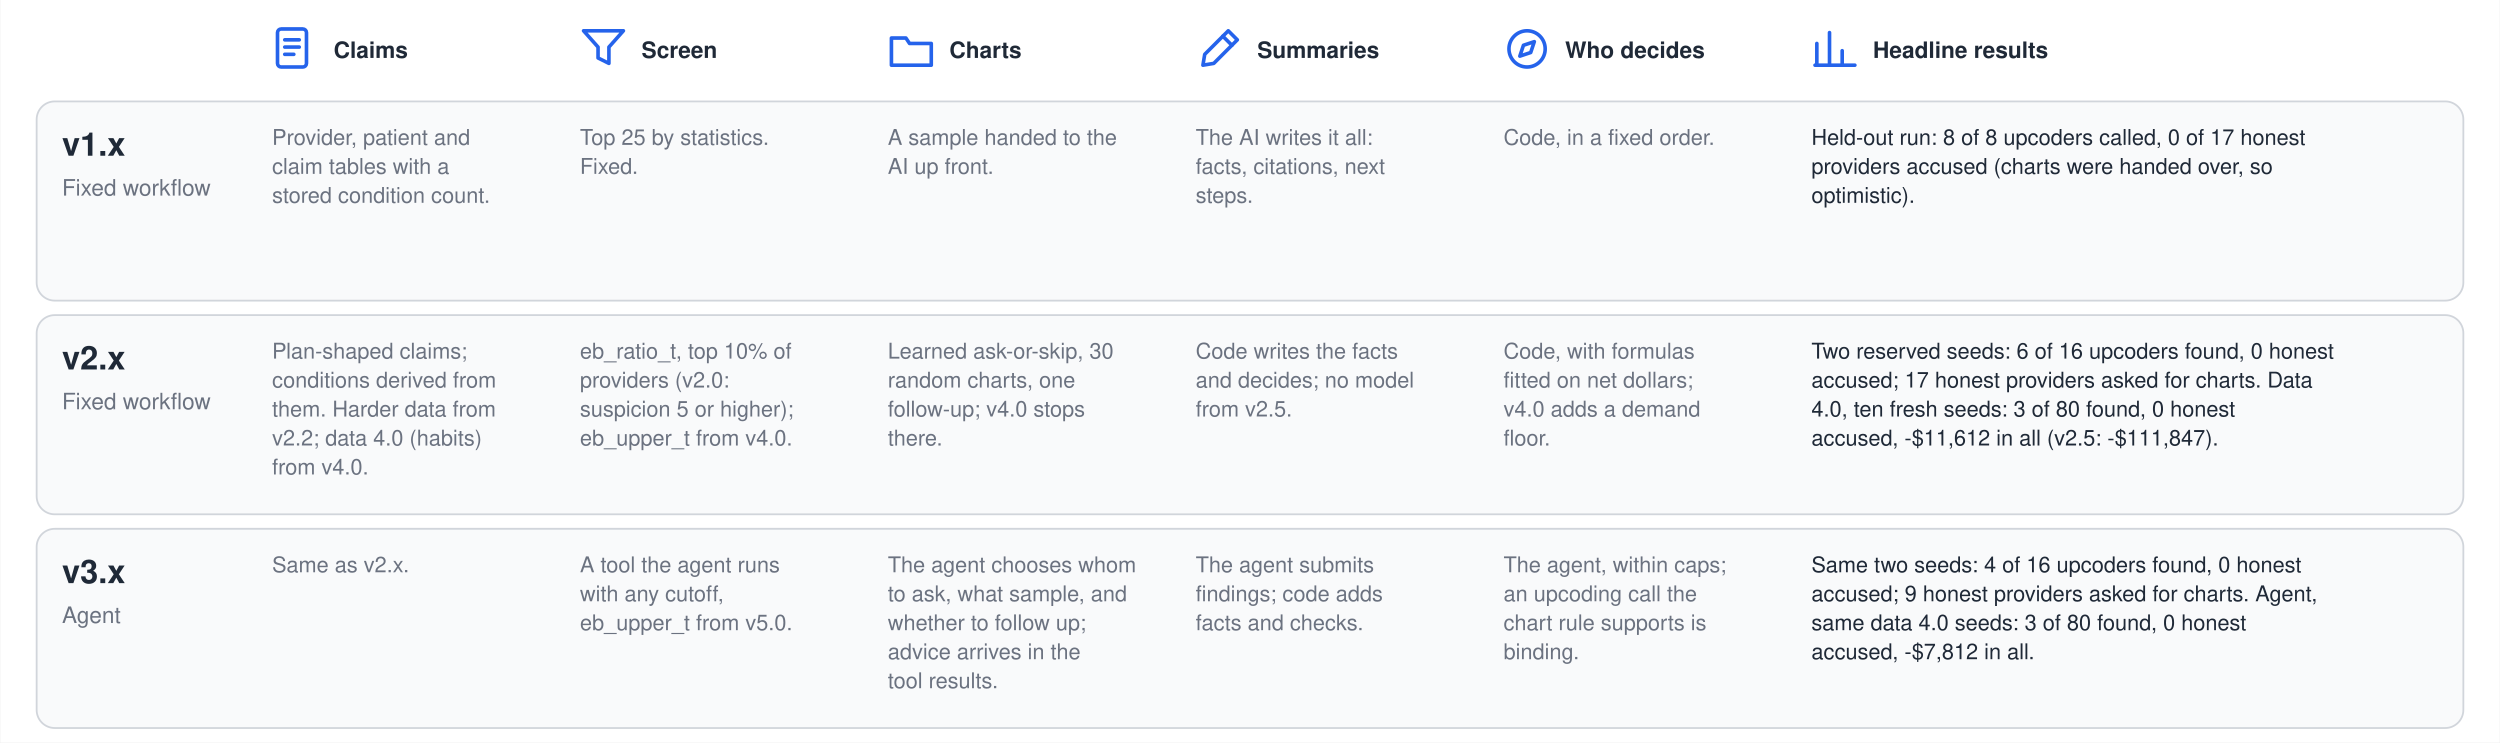
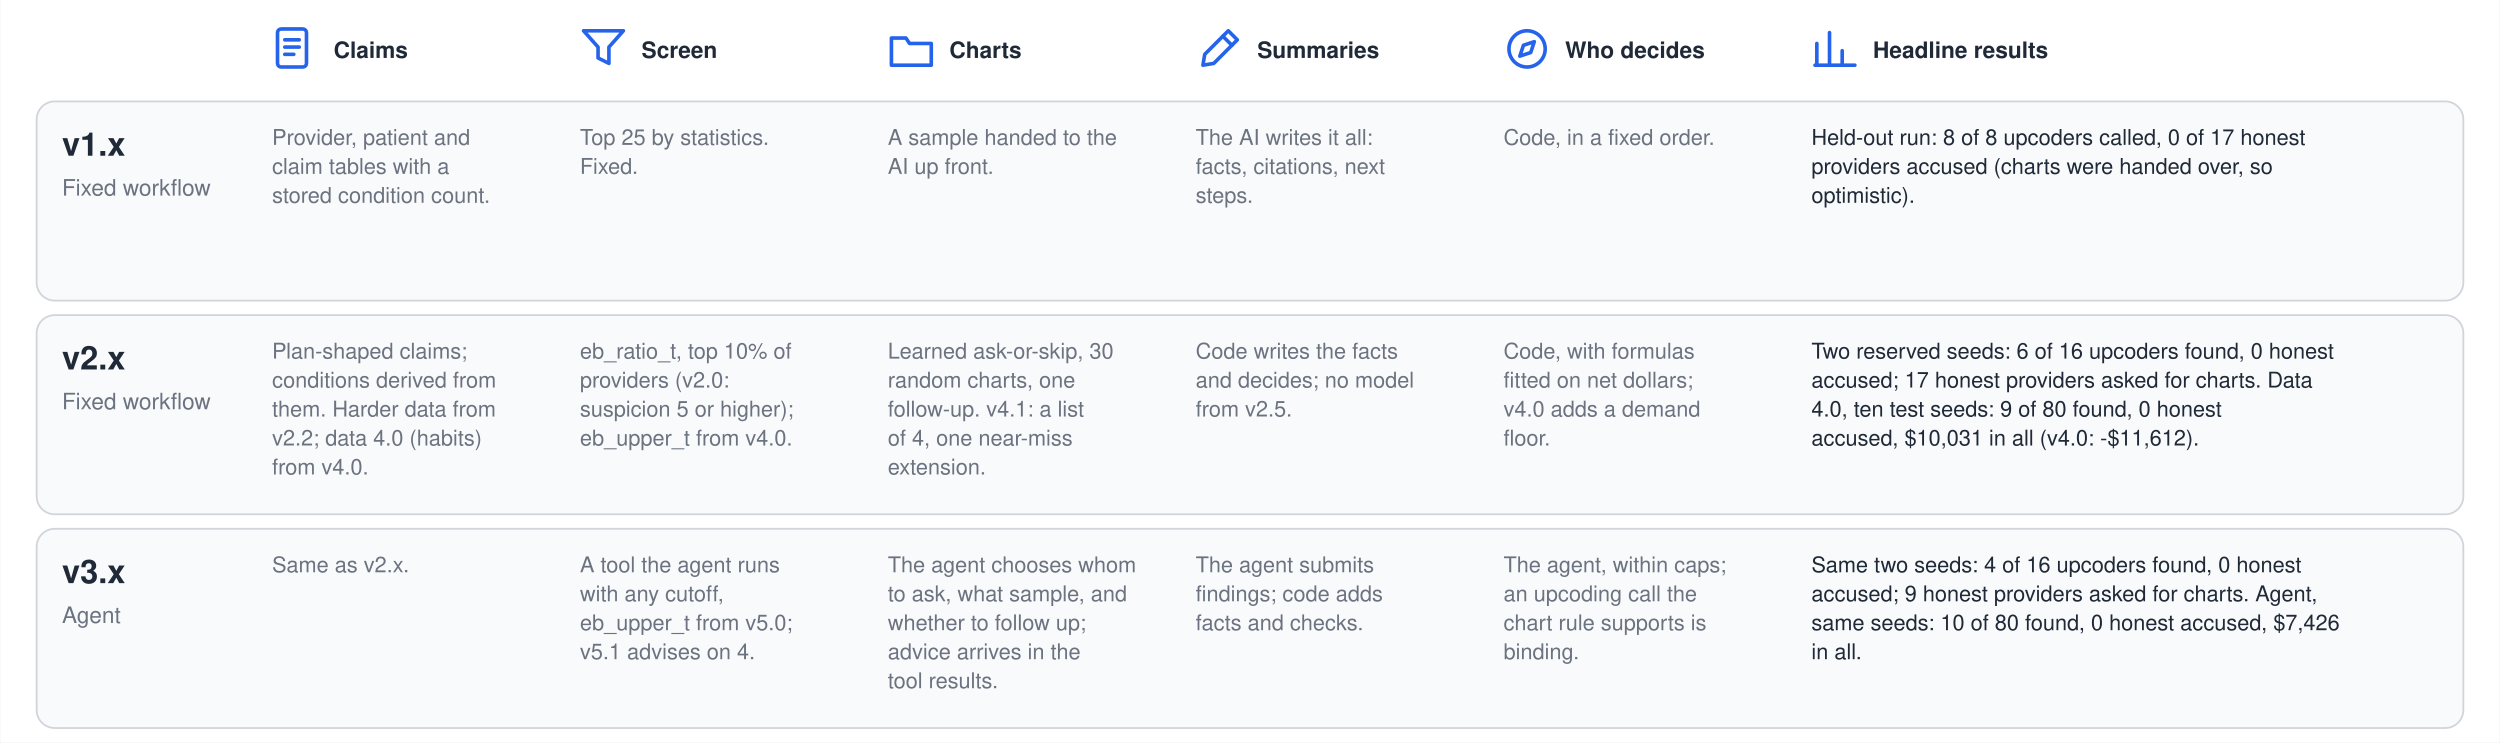
<svg xmlns="http://www.w3.org/2000/svg" viewBox="0 0 1380 410" width="1000" height="297" font-family="Helvetica, Arial, sans-serif">
  <rect width="1380" height="410" fill="#ffffff" />
  <g transform="translate(150,14)">
    <rect x="3" y="2" width="16" height="21" rx="2" fill="none" stroke="#2563eb" stroke-width="2" stroke-linecap="round" stroke-linejoin="round" />
    <path d="M7 8h8M7 12h8M7 16h5" fill="none" stroke="#2563eb" stroke-width="2" stroke-linecap="round" stroke-linejoin="round" />
  </g>
  <text x="184" y="32" font-size="12.5" font-weight="bold" fill="#1f2937">Claims</text>
  <g transform="translate(320,14)">
    <path d="M2 3h22l-8 9v9l-6-3v-6z" fill="none" stroke="#2563eb" stroke-width="2" stroke-linecap="round" stroke-linejoin="round" />
  </g>
  <text x="354" y="32" font-size="12.5" font-weight="bold" fill="#1f2937">Screen</text>
  <g transform="translate(490,14)">
    <path d="M2 7h8l2 3h12v12H2z" fill="none" stroke="#2563eb" stroke-width="2" stroke-linecap="round" stroke-linejoin="round" />
  </g>
  <text x="524" y="32" font-size="12.5" font-weight="bold" fill="#1f2937">Charts</text>
  <g transform="translate(660,14)">
    <path d="M4 22l1-6L18 3l5 5L10 21z" fill="none" stroke="#2563eb" stroke-width="2" stroke-linecap="round" stroke-linejoin="round" />
    <path d="M15 6l5 5" fill="none" stroke="#2563eb" stroke-width="2" stroke-linecap="round" stroke-linejoin="round" />
  </g>
  <text x="694" y="32" font-size="12.5" font-weight="bold" fill="#1f2937">Summaries</text>
  <g transform="translate(830,14)">
    <circle cx="13" cy="13" r="10" fill="none" stroke="#2563eb" stroke-width="2" stroke-linecap="round" stroke-linejoin="round" />
    <path d="M17 9l-2 6-6 2 2-6z" fill="none" stroke="#2563eb" stroke-width="2" stroke-linecap="round" stroke-linejoin="round" />
  </g>
  <text x="864" y="32" font-size="12.5" font-weight="bold" fill="#1f2937">Who decides</text>
  <g transform="translate(1000,14)">
    <path d="M3 22V10M10 22V4M17 22V14M24 22H2" fill="none" stroke="#2563eb" stroke-width="2" stroke-linecap="round" stroke-linejoin="round" />
  </g>
  <text x="1034" y="32" font-size="12.5" font-weight="bold" fill="#1f2937">Headline results</text>
  <rect x="20" y="56" width="1340" height="110" rx="10" fill="#f9fafb" stroke="#d1d5db" />
  <text x="34" y="86" font-size="18" font-weight="bold" fill="#1f2937">v1.x</text>
  <text x="34" y="108" font-size="12.5" fill="#6b7280">Fixed workflow</text>
  <text x="150" y="80" font-size="12" fill="#6b7280">Provider, patient and</text>
  <text x="150" y="96" font-size="12" fill="#6b7280">claim tables with a</text>
  <text x="150" y="112" font-size="12" fill="#6b7280">stored condition count.</text>
  <text x="320" y="80" font-size="12" fill="#6b7280">Top 25 by statistics.</text>
  <text x="320" y="96" font-size="12" fill="#6b7280">Fixed.</text>
  <text x="490" y="80" font-size="12" fill="#6b7280">A sample handed to the</text>
  <text x="490" y="96" font-size="12" fill="#6b7280">AI up front.</text>
  <text x="660" y="80" font-size="12" fill="#6b7280">The AI writes it all:</text>
  <text x="660" y="96" font-size="12" fill="#6b7280">facts, citations, next</text>
  <text x="660" y="112" font-size="12" fill="#6b7280">steps.</text>
  <text x="830" y="80" font-size="12" fill="#6b7280">Code, in a fixed order.</text>
  <text x="1000" y="80" font-size="12" fill="#1f2937">Held-out run: 8 of 8 upcoders called, 0 of 17 honest</text>
  <text x="1000" y="96" font-size="12" fill="#1f2937">providers accused (charts were handed over, so</text>
  <text x="1000" y="112" font-size="12" fill="#1f2937">optimistic).</text>
  <rect x="20" y="174" width="1340" height="110" rx="10" fill="#f9fafb" stroke="#d1d5db" />
  <text x="34" y="204" font-size="18" font-weight="bold" fill="#1f2937">v2.x</text>
  <text x="34" y="226" font-size="12.5" fill="#6b7280">Fixed workflow</text>
  <text x="150" y="198" font-size="12" fill="#6b7280">Plan-shaped claims;</text>
  <text x="150" y="214" font-size="12" fill="#6b7280">conditions derived from</text>
  <text x="150" y="230" font-size="12" fill="#6b7280">them. Harder data from</text>
  <text x="150" y="246" font-size="12" fill="#6b7280">v2.2; data 4.0 (habits)</text>
  <text x="150" y="262" font-size="12" fill="#6b7280">from v4.0.</text>
  <text x="320" y="198" font-size="12" fill="#6b7280">eb_ratio_t, top 10% of</text>
  <text x="320" y="214" font-size="12" fill="#6b7280">providers (v2.0:</text>
  <text x="320" y="230" font-size="12" fill="#6b7280">suspicion 5 or higher);</text>
  <text x="320" y="246" font-size="12" fill="#6b7280">eb_upper_t from v4.0.</text>
  <text x="490" y="198" font-size="12" fill="#6b7280">Learned ask-or-skip, 30</text>
  <text x="490" y="214" font-size="12" fill="#6b7280">random charts, one</text>
-   <text x="490" y="230" font-size="12" fill="#6b7280">follow-up; v4.0 stops</text>
-   <text x="490" y="246" font-size="12" fill="#6b7280">there.</text>
+   <text x="490" y="230" font-size="12" fill="#6b7280">follow-up. v4.1: a list</text>
+   <text x="490" y="246" font-size="12" fill="#6b7280">of 4, one near-miss</text>
+   <text x="490" y="262" font-size="12" fill="#6b7280">extension.</text>
  <text x="660" y="198" font-size="12" fill="#6b7280">Code writes the facts</text>
  <text x="660" y="214" font-size="12" fill="#6b7280">and decides; no model</text>
  <text x="660" y="230" font-size="12" fill="#6b7280">from v2.5.</text>
  <text x="830" y="198" font-size="12" fill="#6b7280">Code, with formulas</text>
  <text x="830" y="214" font-size="12" fill="#6b7280">fitted on net dollars;</text>
  <text x="830" y="230" font-size="12" fill="#6b7280">v4.0 adds a demand</text>
  <text x="830" y="246" font-size="12" fill="#6b7280">floor.</text>
  <text x="1000" y="198" font-size="12" fill="#1f2937">Two reserved seeds: 6 of 16 upcoders found, 0 honest</text>
  <text x="1000" y="214" font-size="12" fill="#1f2937">accused; 17 honest providers asked for charts. Data</text>
-   <text x="1000" y="230" font-size="12" fill="#1f2937">4.0, ten fresh seeds: 3 of 80 found, 0 honest</text>
-   <text x="1000" y="246" font-size="12" fill="#1f2937">accused, -$11,612 in all (v2.5: -$111,847).</text>
+   <text x="1000" y="230" font-size="12" fill="#1f2937">4.0, ten test seeds: 9 of 80 found, 0 honest</text>
+   <text x="1000" y="246" font-size="12" fill="#1f2937">accused, $10,031 in all (v4.0: -$11,612).</text>
  <rect x="20" y="292" width="1340" height="110" rx="10" fill="#f9fafb" stroke="#d1d5db" />
  <text x="34" y="322" font-size="18" font-weight="bold" fill="#1f2937">v3.x</text>
  <text x="34" y="344" font-size="12.5" fill="#6b7280">Agent</text>
  <text x="150" y="316" font-size="12" fill="#6b7280">Same as v2.x.</text>
  <text x="320" y="316" font-size="12" fill="#6b7280">A tool the agent runs</text>
  <text x="320" y="332" font-size="12" fill="#6b7280">with any cutoff,</text>
-   <text x="320" y="348" font-size="12" fill="#6b7280">eb_upper_t from v5.0.</text>
+   <text x="320" y="348" font-size="12" fill="#6b7280">eb_upper_t from v5.0;</text>
+   <text x="320" y="364" font-size="12" fill="#6b7280">v5.1 advises on 4.</text>
  <text x="490" y="316" font-size="12" fill="#6b7280">The agent chooses whom</text>
  <text x="490" y="332" font-size="12" fill="#6b7280">to ask, what sample, and</text>
  <text x="490" y="348" font-size="12" fill="#6b7280">whether to follow up;</text>
  <text x="490" y="364" font-size="12" fill="#6b7280">advice arrives in the</text>
  <text x="490" y="380" font-size="12" fill="#6b7280">tool results.</text>
  <text x="660" y="316" font-size="12" fill="#6b7280">The agent submits</text>
  <text x="660" y="332" font-size="12" fill="#6b7280">findings; code adds</text>
  <text x="660" y="348" font-size="12" fill="#6b7280">facts and checks.</text>
  <text x="830" y="316" font-size="12" fill="#6b7280">The agent, within caps;</text>
  <text x="830" y="332" font-size="12" fill="#6b7280">an upcoding call the</text>
  <text x="830" y="348" font-size="12" fill="#6b7280">chart rule supports is</text>
  <text x="830" y="364" font-size="12" fill="#6b7280">binding.</text>
  <text x="1000" y="316" font-size="12" fill="#1f2937">Same two seeds: 4 of 16 upcoders found, 0 honest</text>
  <text x="1000" y="332" font-size="12" fill="#1f2937">accused; 9 honest providers asked for charts. Agent,</text>
-   <text x="1000" y="348" font-size="12" fill="#1f2937">same data 4.0 seeds: 3 of 80 found, 0 honest</text>
-   <text x="1000" y="364" font-size="12" fill="#1f2937">accused, -$7,812 in all.</text>
+   <text x="1000" y="348" font-size="12" fill="#1f2937">same seeds: 10 of 80 found, 0 honest accused, $7,426</text>
+   <text x="1000" y="364" font-size="12" fill="#1f2937">in all.</text>
</svg>
